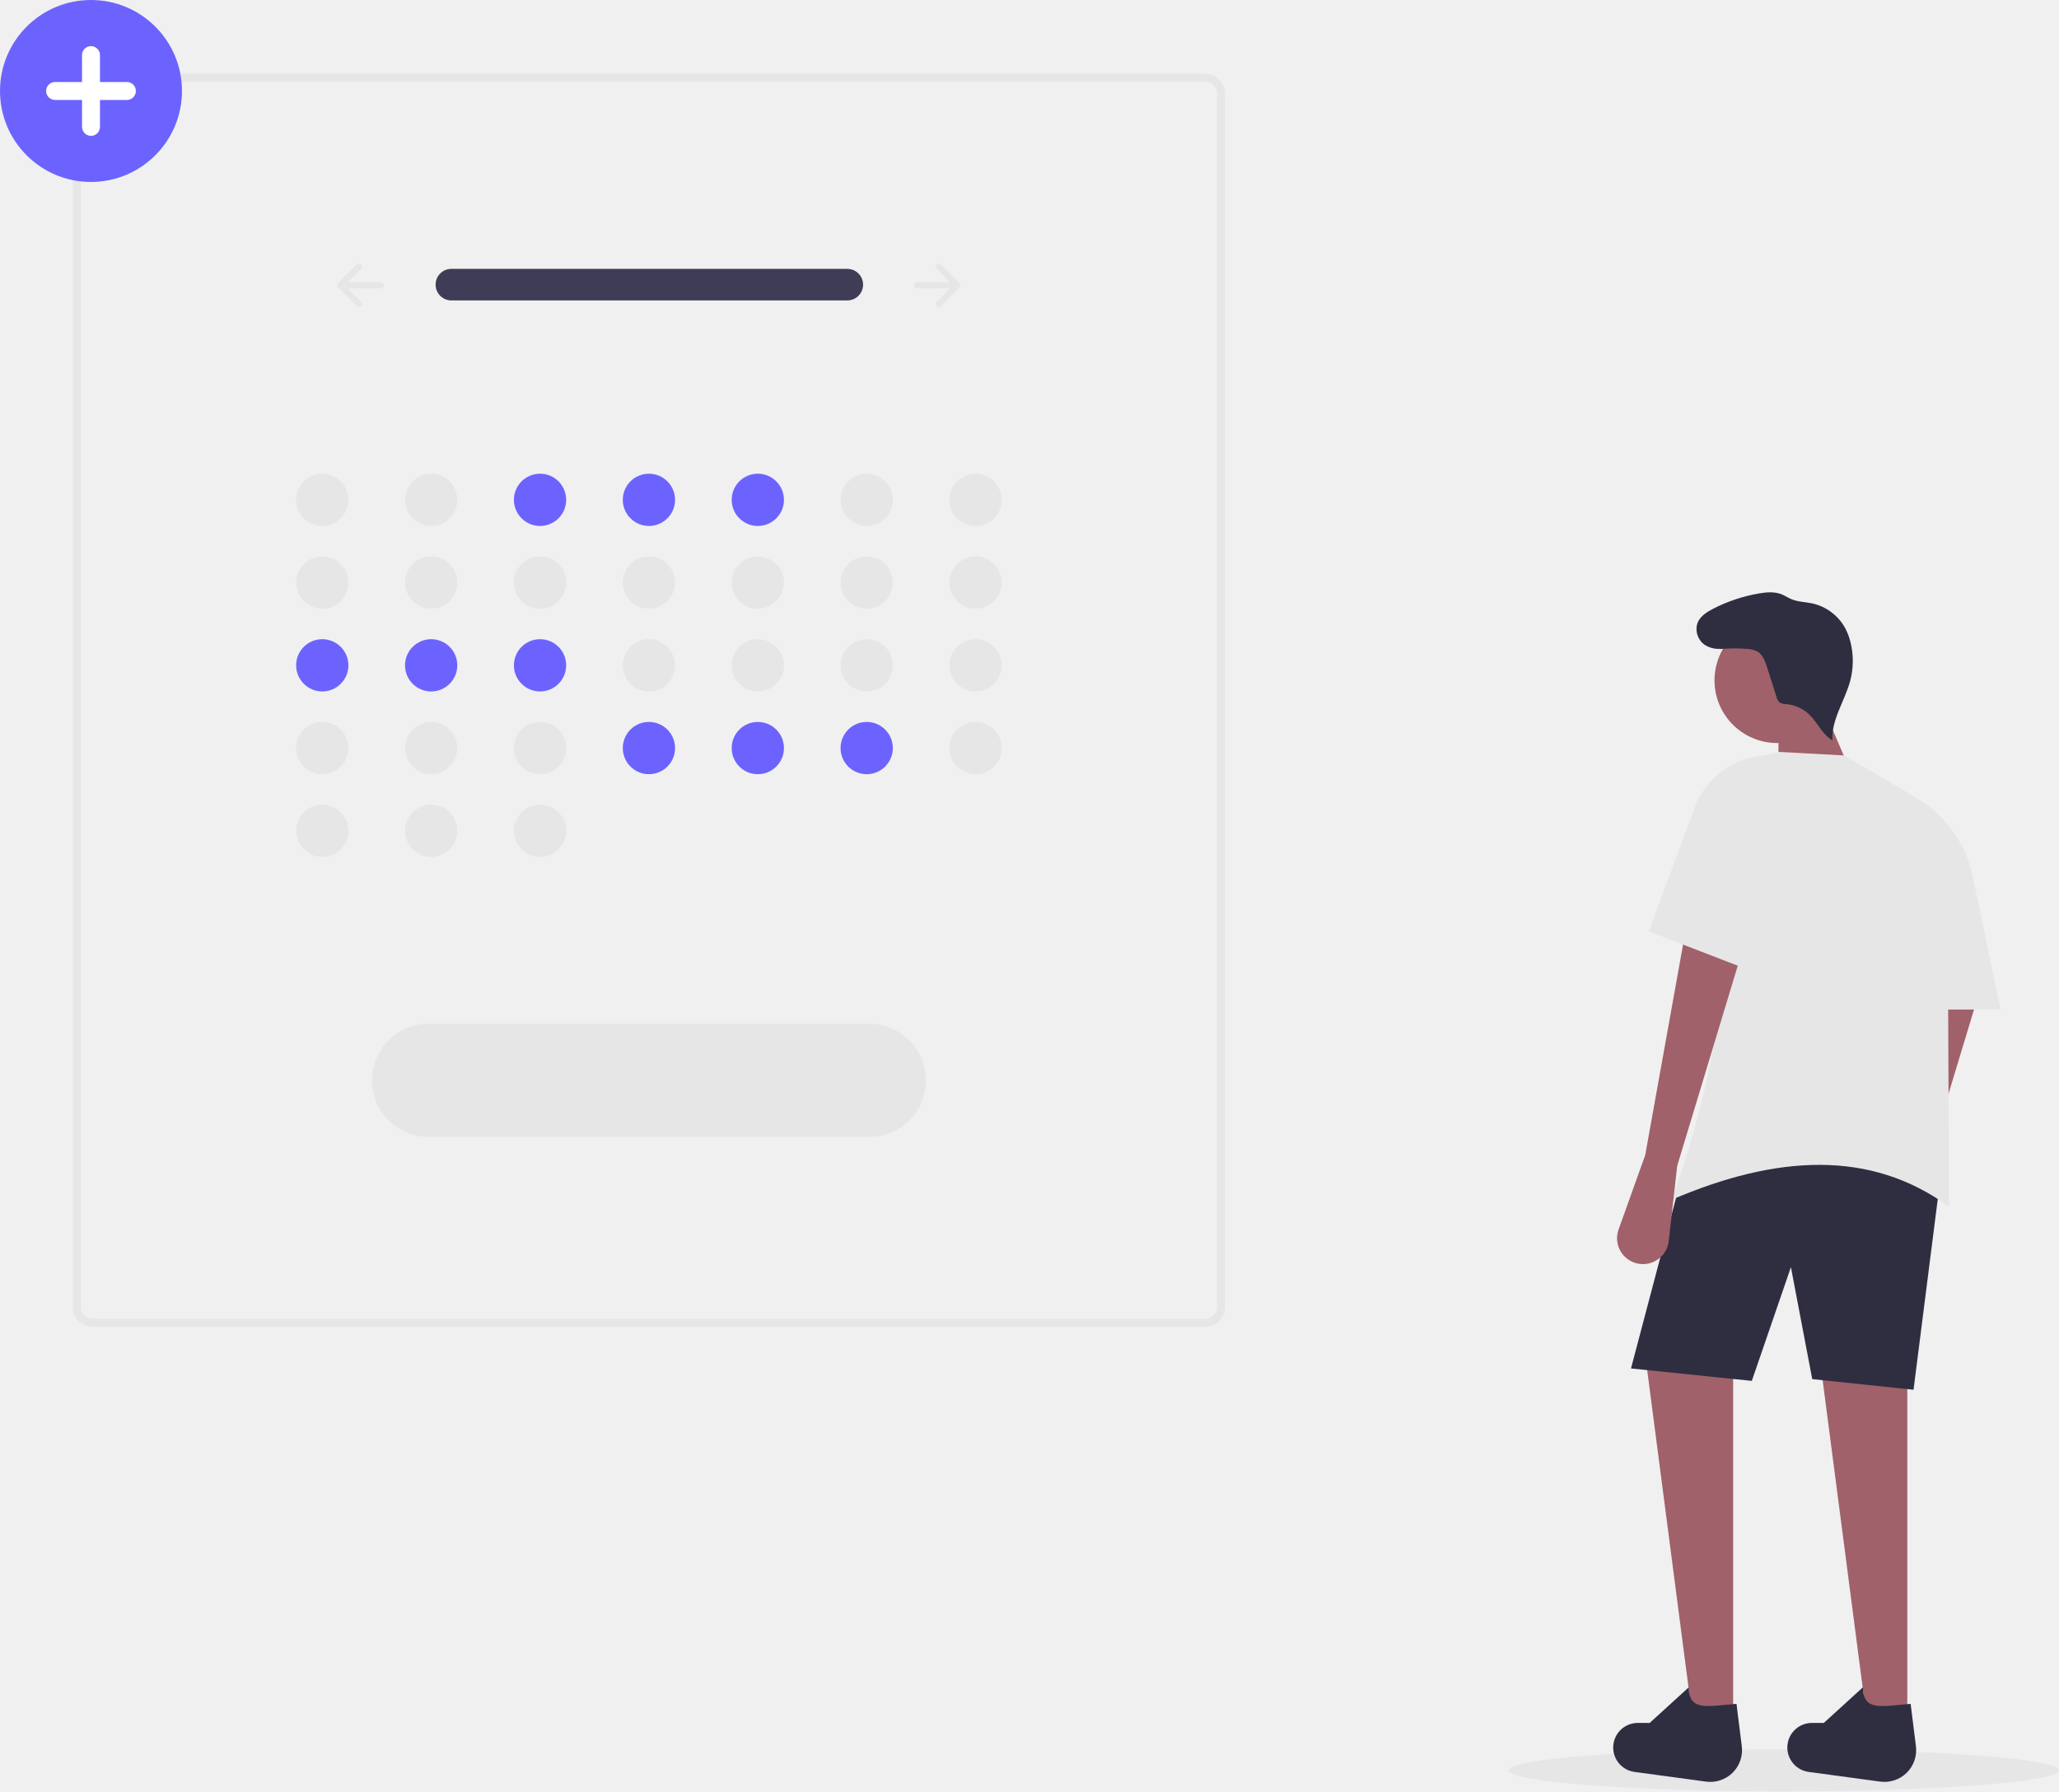
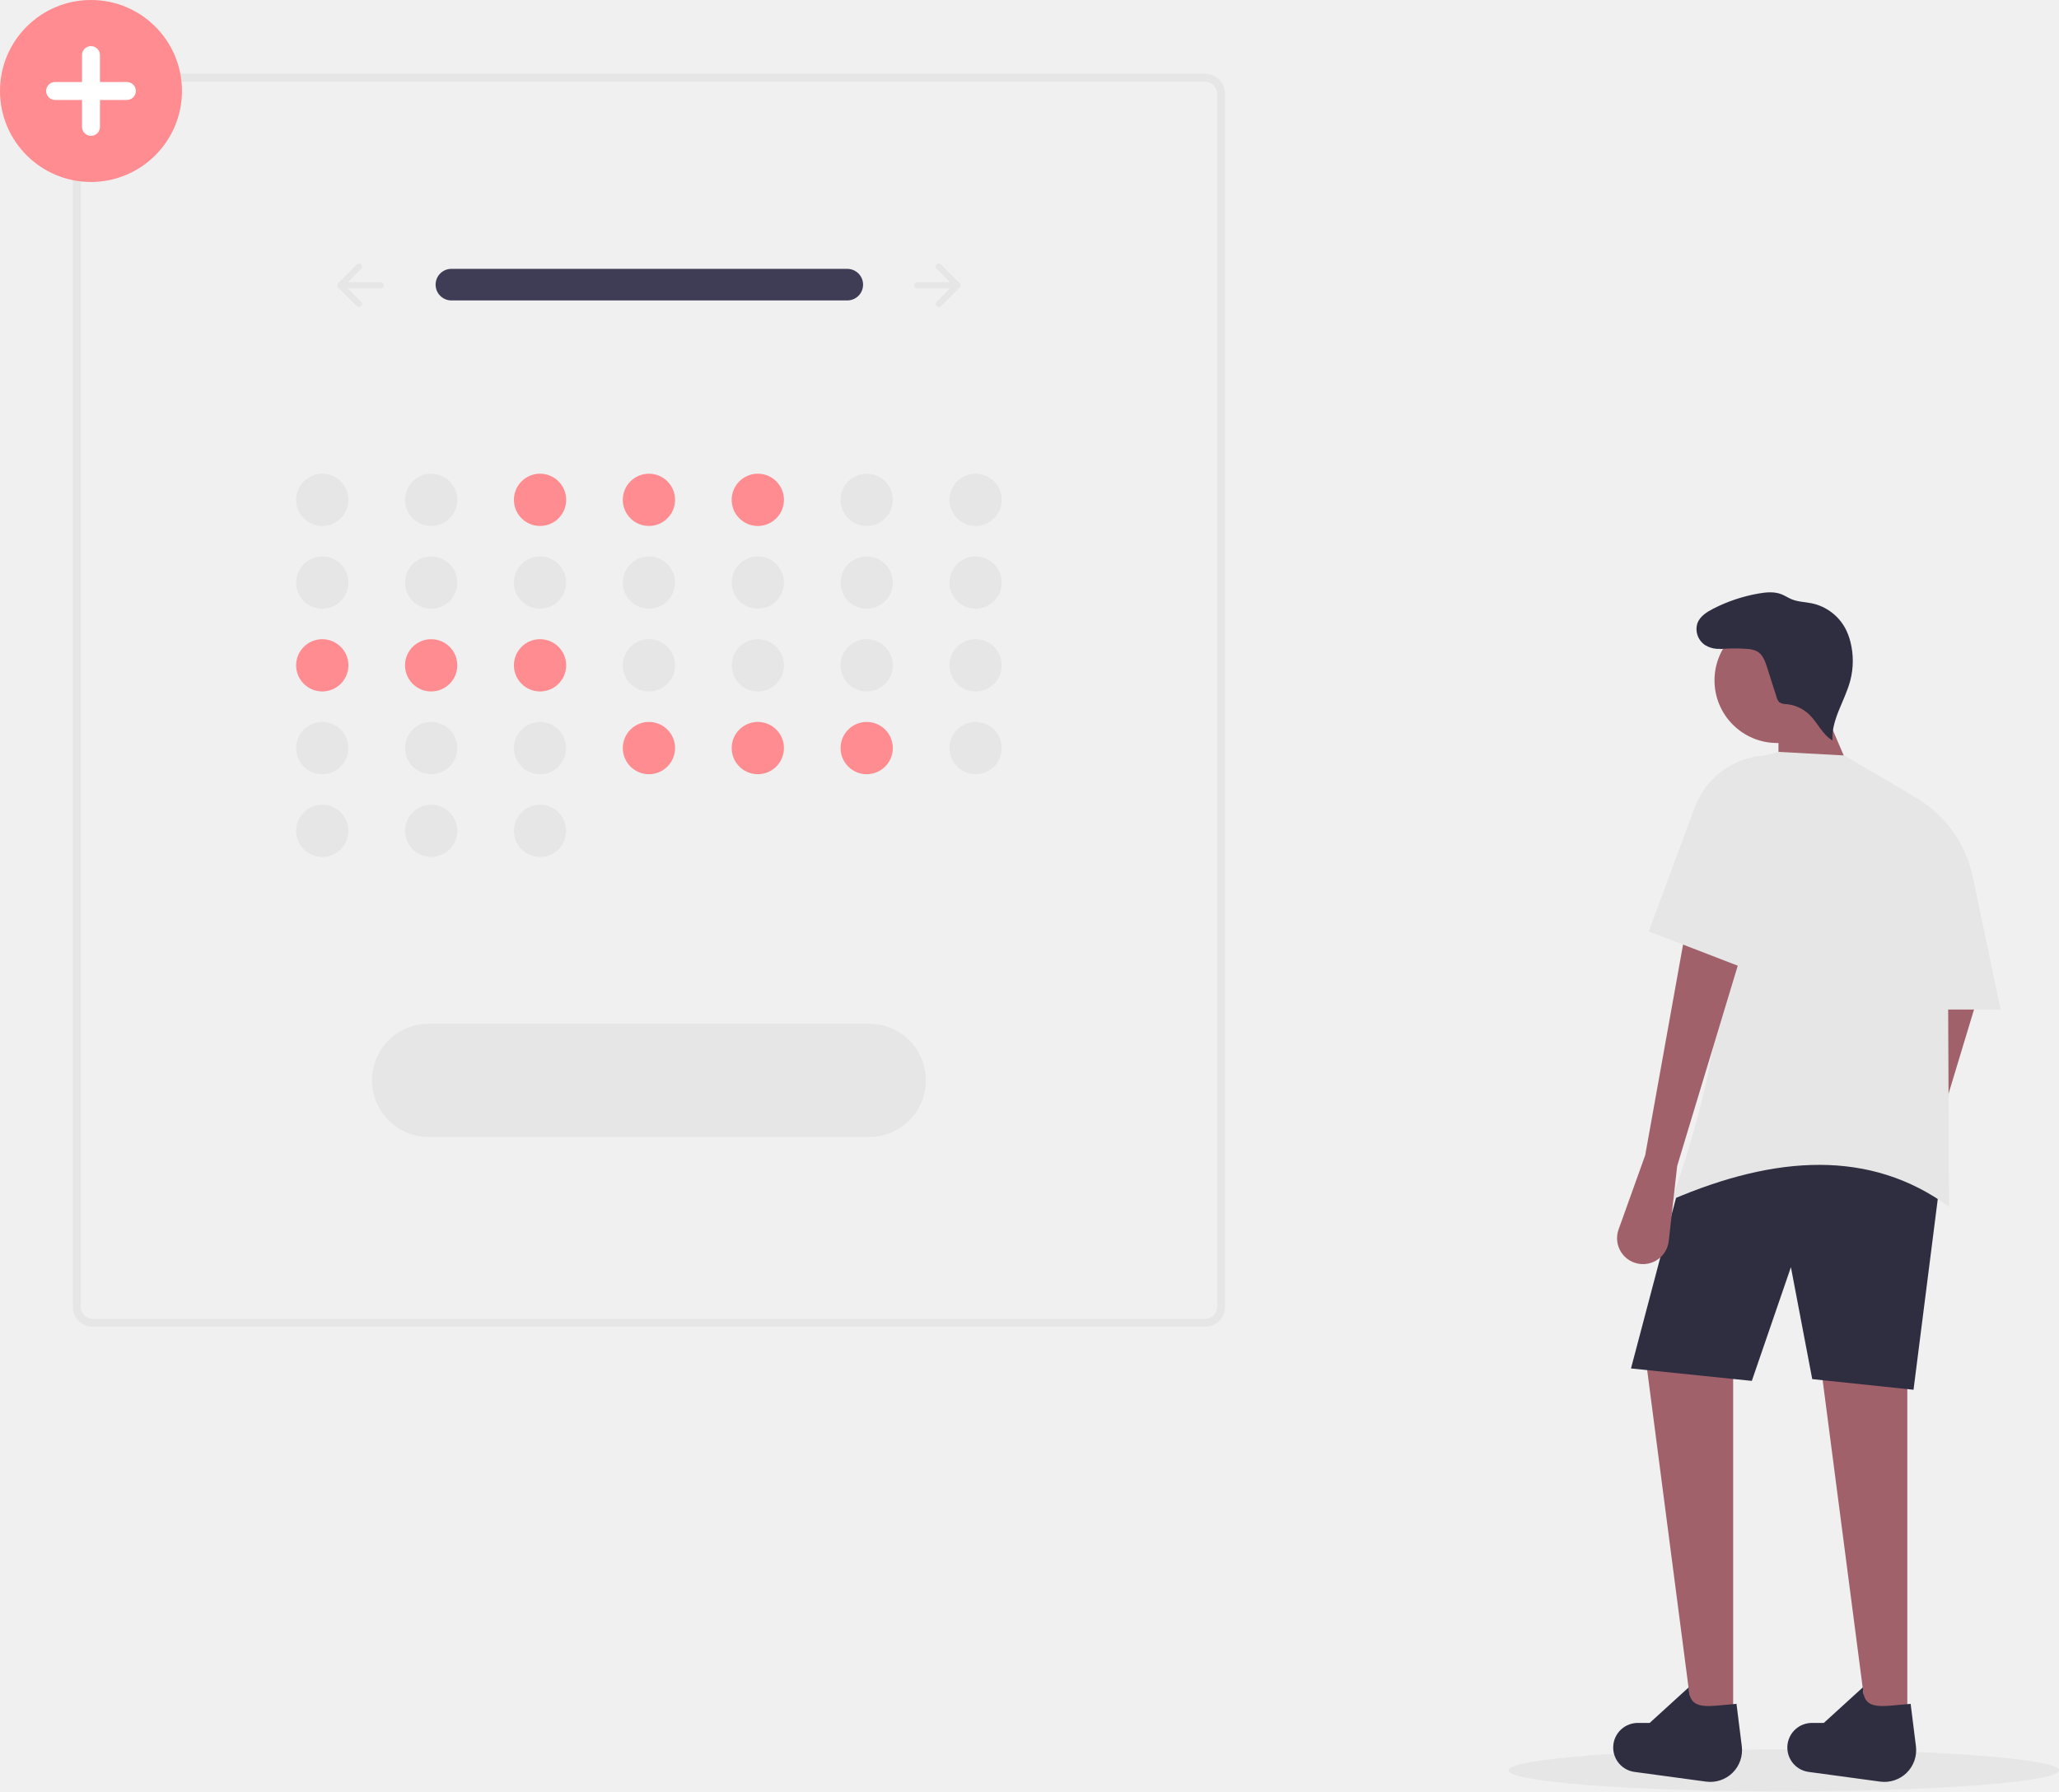
<svg xmlns="http://www.w3.org/2000/svg" id="b3610dfe-b8fa-4701-9393-2c36a069038b" data-name="Layer 1" width="775.545" height="674.792" viewBox="0 0 775.545 674.792">
  <ellipse cx="671.879" cy="666.886" rx="103.666" ry="7.907" fill="#e6e6e6" />
  <path d="M924.275,553.125,914.25,581.09a9.762,9.762,0,0,0,4.13,11.643h0a9.762,9.762,0,0,0,14.761-7.259l3.182-28.333L960.418,477.492l-20.749-10.04Z" transform="translate(-212.2275 -112.6038)" fill="#a0616a" />
  <polygon points="703.681 651.689 718.406 651.689 718.406 508.456 684.94 507.787 703.681 651.689" fill="#a0616a" />
  <polygon points="638.088 651.689 652.813 651.689 652.813 508.456 619.348 507.787 638.088 651.689" fill="#a0616a" />
  <path d="M932.976,636.12l-38.151-4.016-8.032-42.167-14.725,42.836-45.513-4.685,18.741-70.947c34.257-23.278,66.793-22.769,97.72,0Z" transform="translate(-212.2275 -112.6038)" fill="#2f2e41" />
  <path d="M868.293,770.393a11.958,11.958,0,0,1-13.472,13.332l-27.126-3.679a9.271,9.271,0,0,1-7.733-10.569v0a9.271,9.271,0,0,1,9.163-7.861H833.596l14.715-13.407c.145,9.132,6.87,7.104,17.985,6.213Z" transform="translate(-212.2275 -112.6038)" fill="#2f2e41" />
  <path d="M933.885,770.393a11.958,11.958,0,0,1-13.472,13.332l-27.127-3.679a9.271,9.271,0,0,1-7.733-10.569v0a9.271,9.271,0,0,1,9.163-7.861h4.473l14.715-13.407c.145,9.132,6.87,7.104,17.985,6.213Z" transform="translate(-212.2275 -112.6038)" fill="#2f2e41" />
  <circle cx="669.379" cy="256.293" r="23.593" fill="#a0616a" />
  <polygon points="699.331 295.949 669.881 298.627 669.881 272.523 685.275 263.153 699.331 295.949" fill="#a0616a" />
  <path d="M946.362,567.18c-29.627-21.695-65.202-19.49-104.413-2.677,17.765-50.292,25.333-97.162,11.378-136.813a31.546,31.546,0,0,1,23.728-30.561l5.053-1.293,24.765,1.339,23.255,13.632a31.658,31.658,0,0,1,15.648,27.167Z" transform="translate(-212.2275 -112.6038)" fill="#e6e6e6" />
  <path d="M831.91,547.77,821.885,575.735a9.762,9.762,0,0,0,4.13,11.643h0a9.762,9.762,0,0,0,14.761-7.259l3.182-28.333,24.095-79.648L847.304,462.098Z" transform="translate(-212.2275 -112.6038)" fill="#a0616a" />
  <path d="M965.772,492.887H932.976v-80.318h0A45.246,45.246,0,0,1,955.287,442.842Z" transform="translate(-212.2275 -112.6038)" fill="#e6e6e6" />
  <path d="M863.618,356.122a9.606,9.606,0,0,1-9.119-.493,7.269,7.269,0,0,1-2.9-8.333c.995-2.558,3.512-4.159,5.955-5.411a60.103,60.103,0,0,1,17.126-5.721c2.844-.492,5.855-.763,8.543.289,1.33.52,2.522,1.344,3.842,1.888,2.427,1.001,5.135,1.006,7.704,1.549a18.797,18.797,0,0,1,12.487,9.356,22.649,22.649,0,0,1,1.933,5.074,29.196,29.196,0,0,1-.047,14.694c-2.02,7.626-7.162,14.633-6.699,22.509-3.802-2.214-5.582-6.721-8.757-9.767a14.411,14.411,0,0,0-8.661-3.923,4.581,4.581,0,0,1-2.529-.644,3.947,3.947,0,0,1-1.1-1.989L877.819,363.997c-.728-2.28-1.607-4.757-3.664-5.979a9.219,9.219,0,0,0-4.091-.994,62.293,62.293,0,0,0-10.215.096" transform="translate(-212.2275 -112.6038)" fill="#2f2e41" />
  <path d="M871.399,478.162l-38.151-14.725,17.326-46.683a30.136,30.136,0,0,1,26.18-19.579h0Z" transform="translate(-212.2275 -112.6038)" fill="#e6e6e6" />
  <path d="M666.153,612.384h-419a7.508,7.508,0,0,1-7.5-7.5v-457a7.508,7.508,0,0,1,7.5-7.5h419a7.508,7.508,0,0,1,7.5,7.5v457A7.508,7.508,0,0,1,666.153,612.384Zm-419-469a4.505,4.505,0,0,0-4.5,4.5v457a4.505,4.505,0,0,0,4.5,4.5h419a4.505,4.505,0,0,0,4.5-4.5v-457a4.505,4.505,0,0,0-4.5-4.5Z" transform="translate(-212.2275 -112.6038)" fill="#e6e6e6" />
  <circle cx="121.388" cy="188.283" r="9.843" fill="#e6e6e6" />
  <circle cx="162.401" cy="188.283" r="9.843" fill="#e6e6e6" />
-   <circle cx="203.413" cy="188.283" r="9.843" fill="#6c63ff" />
-   <circle cx="244.426" cy="188.283" r="9.843" fill="#6c63ff" />
-   <circle cx="285.438" cy="188.283" r="9.843" fill="#6c63ff" />
+   <circle cx="203.413" cy="188.283" r="9.843" fill="#fe8c90" />
+   <circle cx="244.426" cy="188.283" r="9.843" fill="#fe8c90" />
+   <circle cx="285.438" cy="188.283" r="9.843" fill="#fe8c90" />
  <circle cx="326.451" cy="188.283" r="9.843" fill="#e6e6e6" />
  <circle cx="367.464" cy="188.283" r="9.843" fill="#e6e6e6" />
  <circle cx="121.388" cy="219.453" r="9.843" fill="#e6e6e6" />
  <circle cx="162.401" cy="219.453" r="9.843" fill="#e6e6e6" />
  <circle cx="203.413" cy="219.453" r="9.843" fill="#e6e6e6" />
  <circle cx="244.426" cy="219.453" r="9.843" fill="#e6e6e6" />
  <circle cx="285.438" cy="219.453" r="9.843" fill="#e6e6e6" />
  <circle cx="326.451" cy="219.453" r="9.843" fill="#e6e6e6" />
  <circle cx="367.464" cy="219.453" r="9.843" fill="#e6e6e6" />
-   <circle cx="121.388" cy="250.622" r="9.843" fill="#6c63ff" />
-   <circle cx="162.401" cy="250.622" r="9.843" fill="#6c63ff" />
-   <circle cx="203.413" cy="250.622" r="9.843" fill="#6c63ff" />
+   <circle cx="121.388" cy="250.622" r="9.843" fill="#fe8c90" />
+   <circle cx="162.401" cy="250.622" r="9.843" fill="#fe8c90" />
+   <circle cx="203.413" cy="250.622" r="9.843" fill="#fe8c90" />
  <circle cx="244.426" cy="250.622" r="9.843" fill="#e6e6e6" />
  <circle cx="285.438" cy="250.622" r="9.843" fill="#e6e6e6" />
  <circle cx="326.451" cy="250.622" r="9.843" fill="#e6e6e6" />
  <circle cx="367.464" cy="250.622" r="9.843" fill="#e6e6e6" />
  <circle cx="121.388" cy="281.792" r="9.843" fill="#e6e6e6" />
  <circle cx="162.401" cy="281.792" r="9.843" fill="#e6e6e6" />
  <circle cx="121.388" cy="312.962" r="9.843" fill="#e6e6e6" />
  <circle cx="162.401" cy="312.962" r="9.843" fill="#e6e6e6" />
  <circle cx="203.413" cy="312.962" r="9.843" fill="#e6e6e6" />
  <circle cx="203.413" cy="281.792" r="9.843" fill="#e6e6e6" />
-   <circle cx="244.426" cy="281.792" r="9.843" fill="#6c63ff" />
-   <circle cx="285.438" cy="281.792" r="9.843" fill="#6c63ff" />
-   <circle cx="326.451" cy="281.792" r="9.843" fill="#6c63ff" />
+   <circle cx="244.426" cy="281.792" r="9.843" fill="#fe8c90" />
+   <circle cx="285.438" cy="281.792" r="9.843" fill="#fe8c90" />
+   <circle cx="326.451" cy="281.792" r="9.843" fill="#fe8c90" />
  <circle cx="367.464" cy="281.792" r="9.843" fill="#e6e6e6" />
  <path id="a332a05d-d774-4fd2-8531-ab97682a63e9" data-name="Path 40" d="M382.142,213.883a5.947,5.947,0,0,0,0,11.892H531.228a5.947,5.947,0,1,0,.195-11.892q-.098-.002-.195,0Z" transform="translate(-212.2275 -112.6038)" fill="#3f3d56" />
  <path d="M565.037,212.227a1.17,1.17,0,0,0,0,1.655l5.023,5.023H557.674a1.17,1.17,0,0,0,0,2.34h12.386l-5.023,5.023a1.17,1.17,0,1,0,1.655,1.655l7.02-7.02a1.17,1.17,0,0,0,0-1.655l-7.02-7.02A1.17,1.17,0,0,0,565.037,212.227Z" transform="translate(-212.2275 -112.6038)" fill="#e6e6e6" />
  <path d="M348.27,212.227a1.17,1.17,0,0,1,0,1.655l-5.023,5.023h12.386a1.17,1.17,0,1,1,0,2.34H343.247l5.023,5.023a1.17,1.17,0,0,1-1.655,1.655l-7.02-7.02a1.17,1.17,0,0,1,0-1.655l7.02-7.02A1.17,1.17,0,0,1,348.27,212.227Z" transform="translate(-212.2275 -112.6038)" fill="#e6e6e6" />
  <path d="M373.808,498.231a21.327,21.327,0,1,0,0,42.653H539.499a21.327,21.327,0,1,0,0-42.653Z" transform="translate(-212.2275 -112.6038)" fill="#e6e6e6" />
-   <path d="M246.5,181.149a34.272,34.272,0,1,1,34.272-34.272A34.311,34.311,0,0,1,246.5,181.149Z" transform="translate(-212.2275 -112.6038)" fill="#6c63ff" />
+   <path d="M246.5,181.149a34.272,34.272,0,1,1,34.272-34.272A34.311,34.311,0,0,1,246.5,181.149Z" transform="translate(-212.2275 -112.6038)" fill="#fe8c90" />
  <path d="M260.023,143.496H249.881V133.353a3.381,3.381,0,1,0-6.762,0v10.142H232.977a3.381,3.381,0,0,0,0,6.762h10.142v10.142a3.381,3.381,0,0,0,6.762,0V150.257H260.023a3.381,3.381,0,1,0,0-6.762Z" transform="translate(-212.2275 -112.6038)" fill="#fff" />
</svg>
